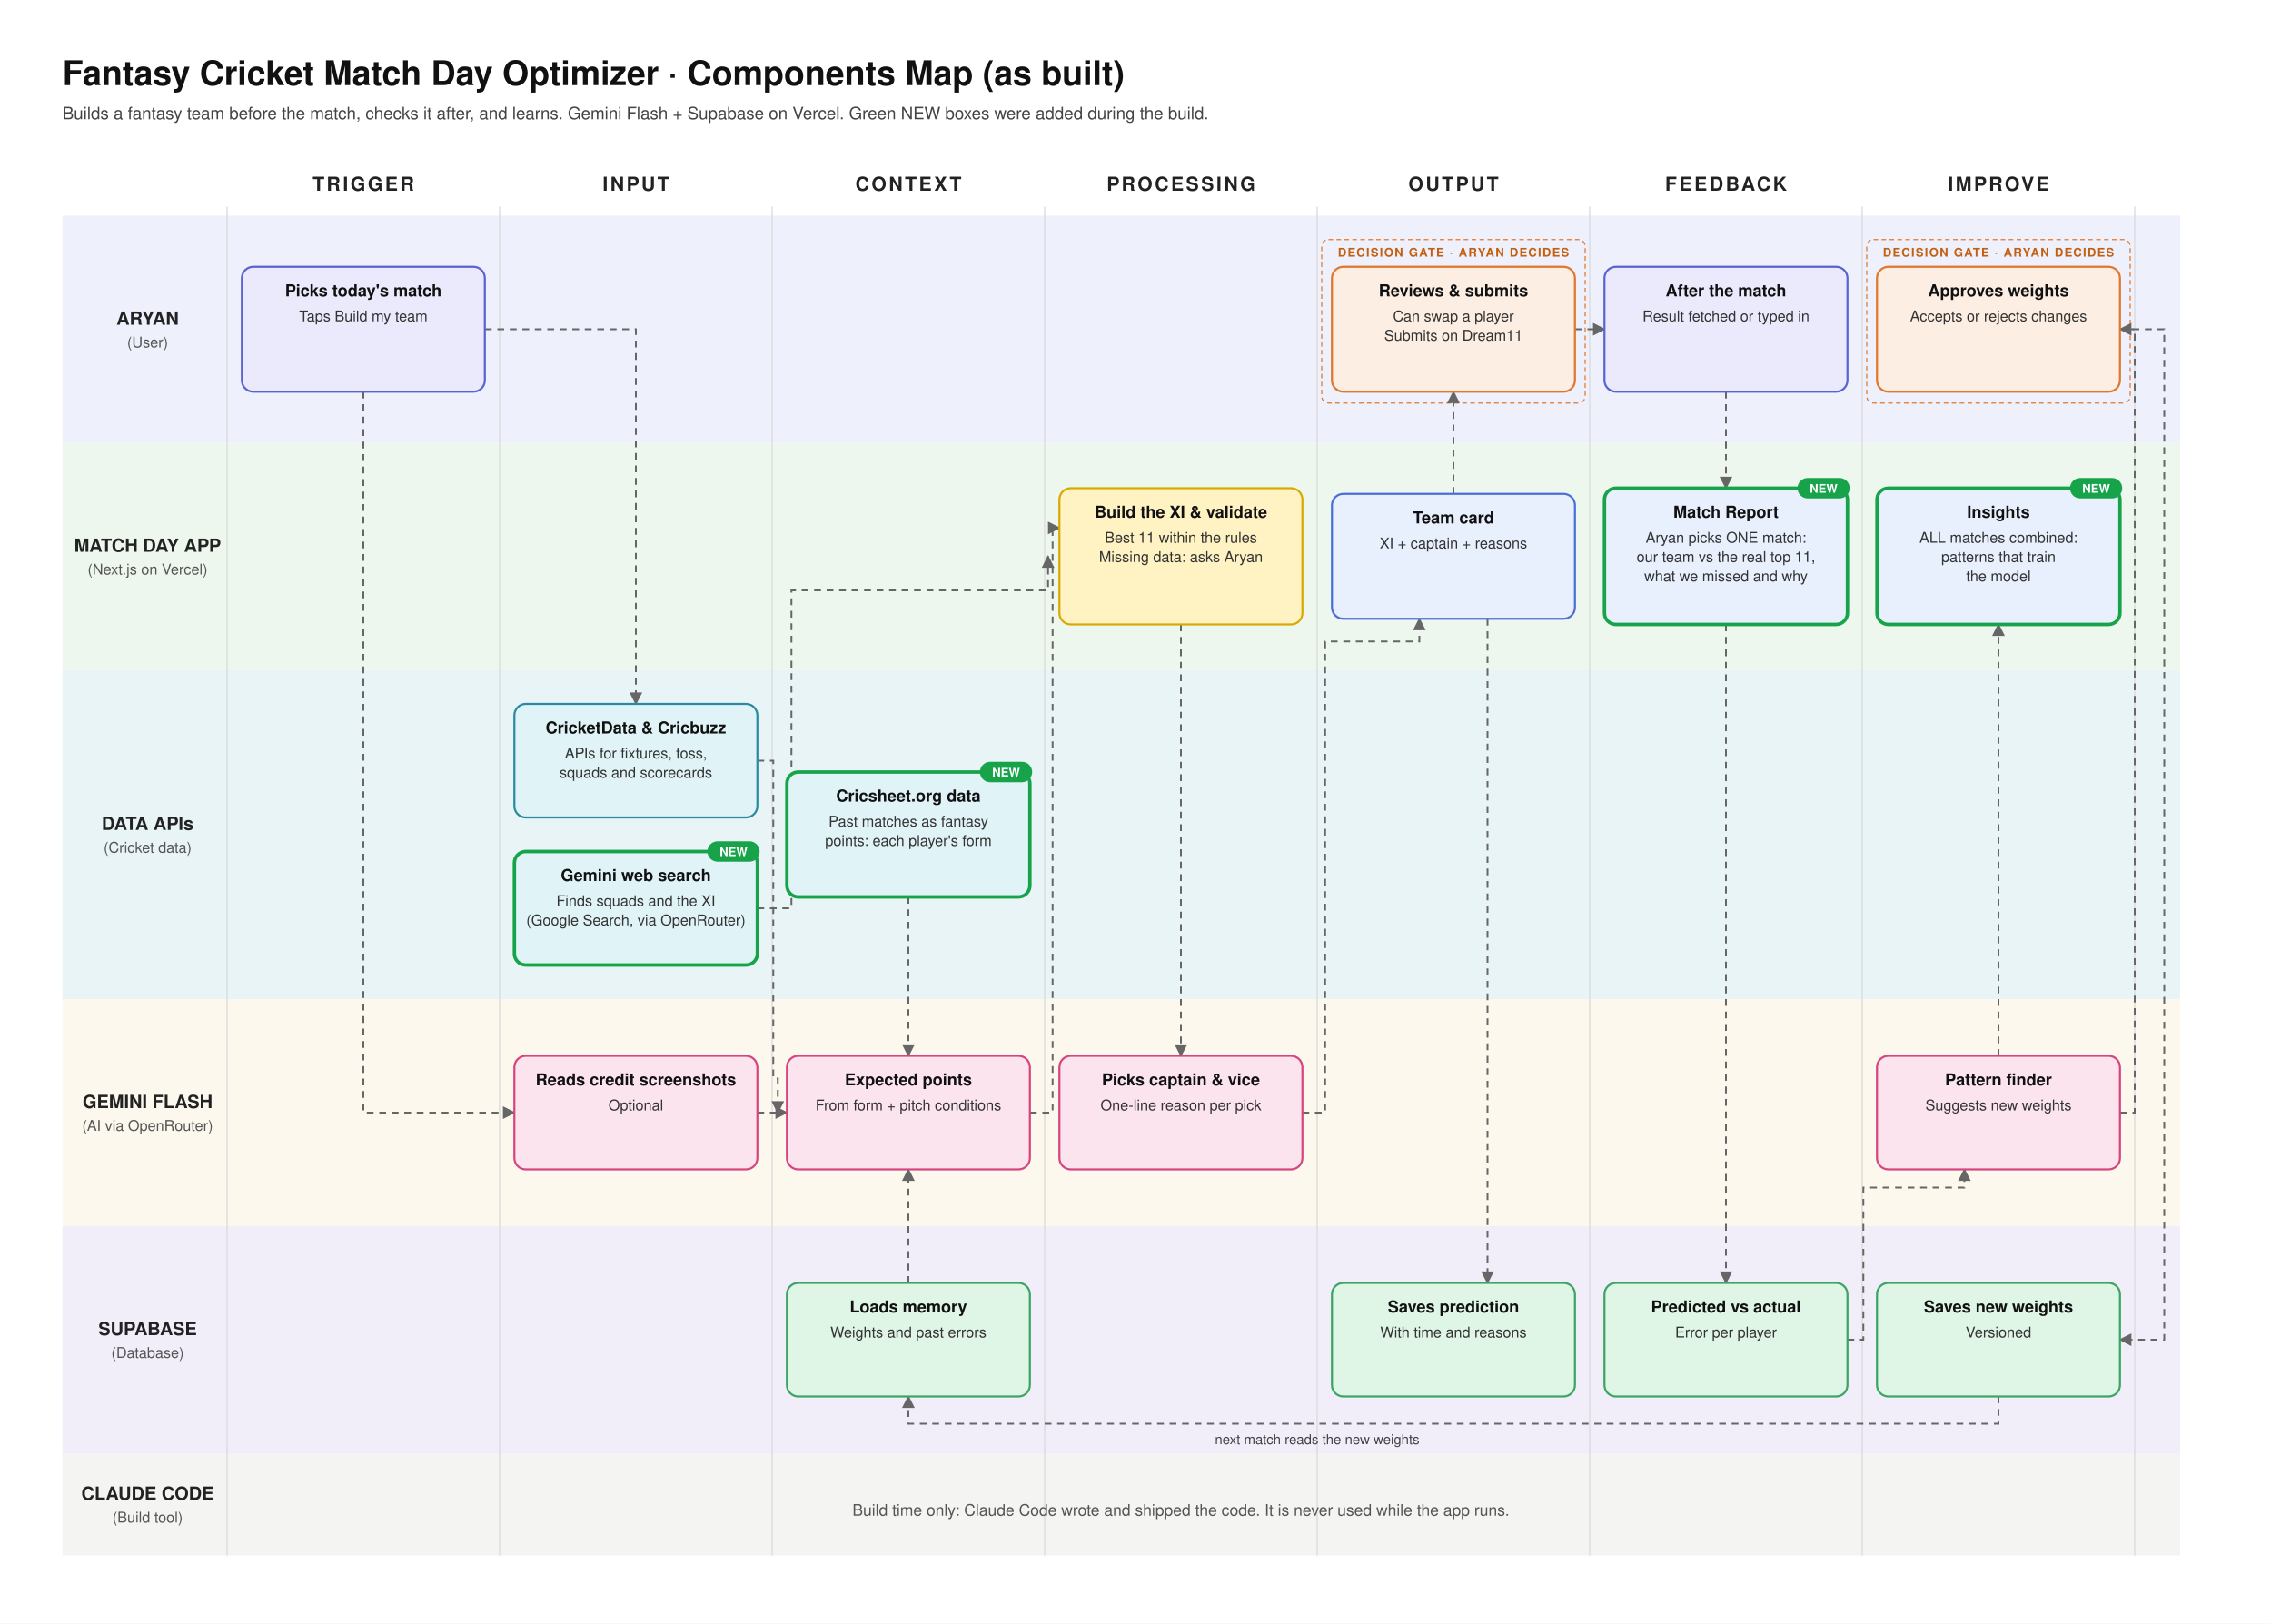
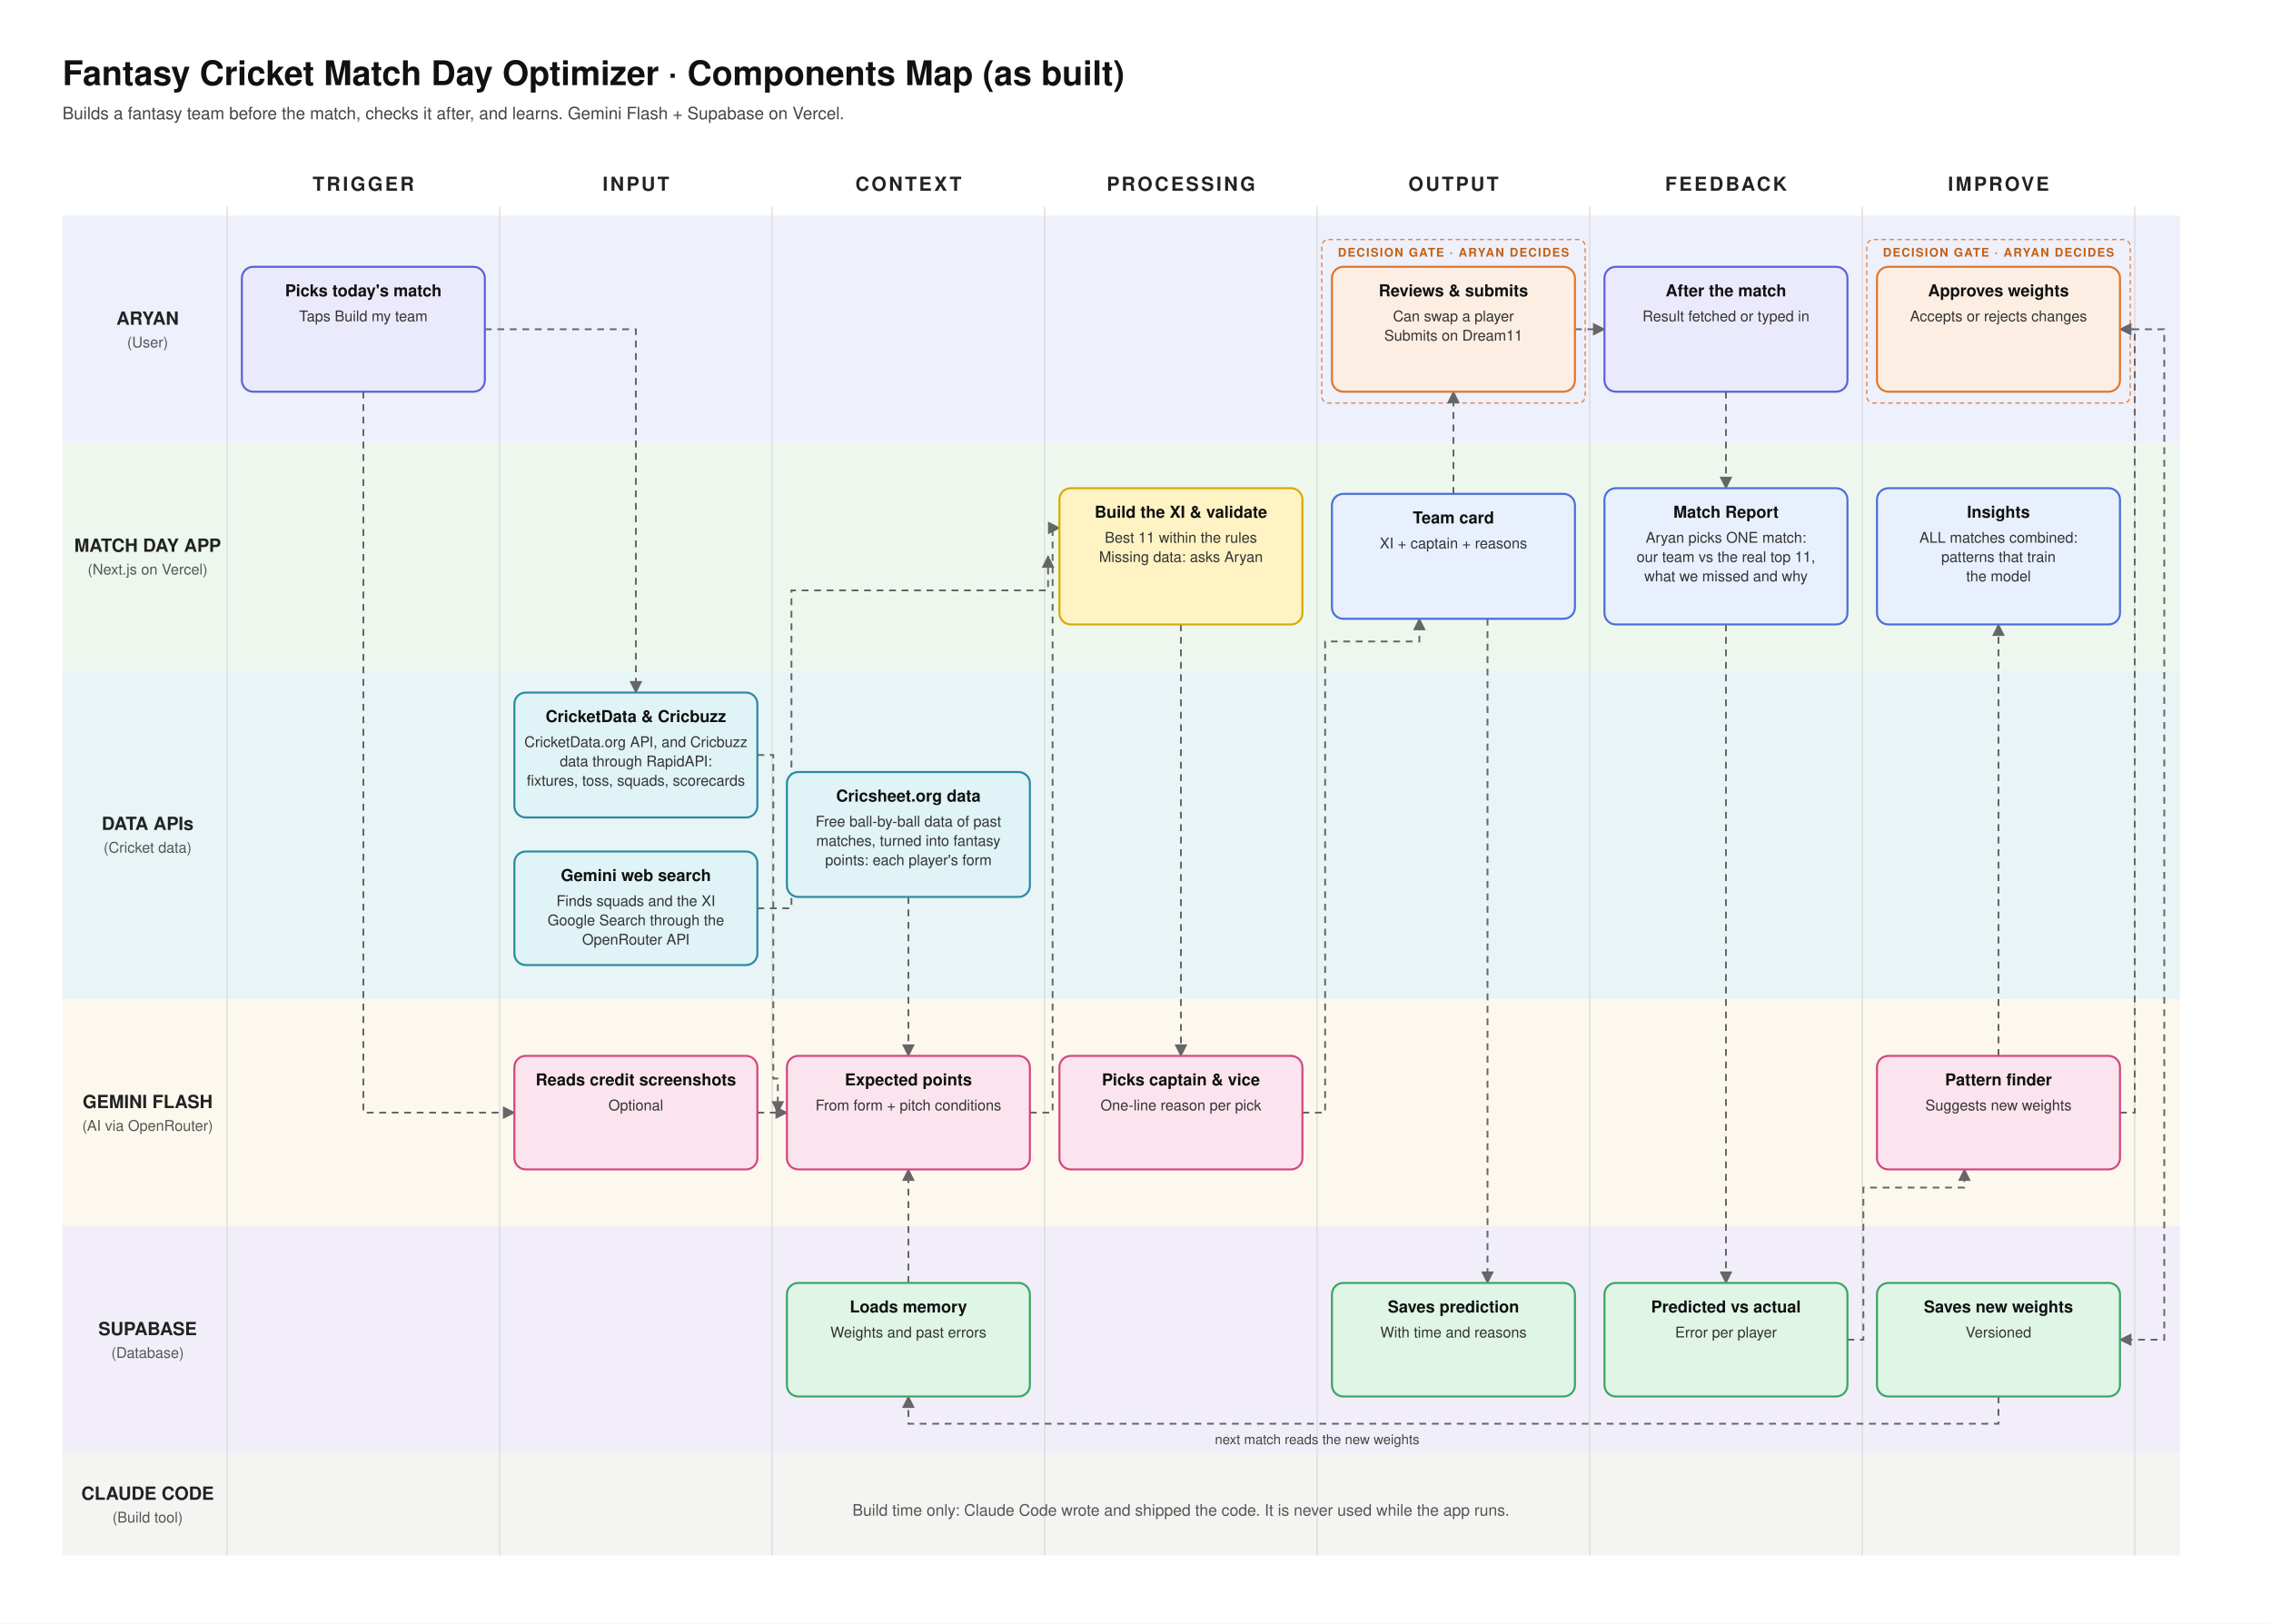
<svg xmlns="http://www.w3.org/2000/svg" viewBox="0 0 2000 1430" width="2000" height="1430" font-family="Helvetica, Arial, sans-serif">
  <defs>
    <marker id="ar" viewBox="0 0 10 10" refX="9" refY="5" markerWidth="7" markerHeight="7" orient="auto-start-reverse">
      <path d="M0 0L10 5L0 10z" fill="#666" />
    </marker>
  </defs>
  <rect width="2000" height="1430" fill="#fff" />
  <text x="55" y="75" font-size="30" font-weight="800" fill="#111">Fantasy Cricket Match Day Optimizer · Components Map (as built)</text>
-   <text x="55" y="105" font-size="15" fill="#444">Builds a fantasy team before the match, checks it after, and learns. Gemini Flash + Supabase on Vercel. Green NEW boxes were added during the build.</text>
+   <text x="55" y="105" font-size="15" fill="#444">Builds a fantasy team before the match, checks it after, and learns. Gemini Flash + Supabase on Vercel.</text>
  <text x="320.0" y="168" text-anchor="middle" font-size="17" font-weight="800" letter-spacing="2" fill="#222">TRIGGER</text>
  <text x="560.0" y="168" text-anchor="middle" font-size="17" font-weight="800" letter-spacing="2" fill="#222">INPUT</text>
  <text x="800.0" y="168" text-anchor="middle" font-size="17" font-weight="800" letter-spacing="2" fill="#222">CONTEXT</text>
  <text x="1040.0" y="168" text-anchor="middle" font-size="17" font-weight="800" letter-spacing="2" fill="#222">PROCESSING</text>
  <text x="1280.0" y="168" text-anchor="middle" font-size="17" font-weight="800" letter-spacing="2" fill="#222">OUTPUT</text>
  <text x="1520.0" y="168" text-anchor="middle" font-size="17" font-weight="800" letter-spacing="2" fill="#222">FEEDBACK</text>
  <text x="1760.0" y="168" text-anchor="middle" font-size="17" font-weight="800" letter-spacing="2" fill="#222">IMPROVE</text>
  <rect x="55" y="190" width="1865" height="200" fill="#eef0fb" />
  <text x="130" y="286.0" text-anchor="middle" font-size="16" font-weight="800" fill="#222">ARYAN</text>
  <text x="130" y="306.0" text-anchor="middle" font-size="13" fill="#555">(User)</text>
  <rect x="55" y="390" width="1865" height="200" fill="#eef7ee" />
  <text x="130" y="486.0" text-anchor="middle" font-size="16" font-weight="800" fill="#222">MATCH DAY APP</text>
  <text x="130" y="506.0" text-anchor="middle" font-size="13" fill="#555">(Next.js on Vercel)</text>
  <rect x="55" y="590" width="1865" height="290" fill="#e8f4f6" />
  <text x="130" y="731.0" text-anchor="middle" font-size="16" font-weight="800" fill="#222">DATA APIs</text>
  <text x="130" y="751.0" text-anchor="middle" font-size="13" fill="#555">(Cricket data)</text>
  <rect x="55" y="880" width="1865" height="200" fill="#fcf8ee" />
  <text x="130" y="976.0" text-anchor="middle" font-size="16" font-weight="800" fill="#222">GEMINI FLASH</text>
  <text x="130" y="996.0" text-anchor="middle" font-size="13" fill="#555">(AI via OpenRouter)</text>
  <rect x="55" y="1080" width="1865" height="200" fill="#f1eefa" />
  <text x="130" y="1176.0" text-anchor="middle" font-size="16" font-weight="800" fill="#222">SUPABASE</text>
  <text x="130" y="1196.0" text-anchor="middle" font-size="13" fill="#555">(Database)</text>
  <rect x="55" y="1280" width="1865" height="90" fill="#f4f4f2" />
  <text x="130" y="1321.0" text-anchor="middle" font-size="16" font-weight="800" fill="#222">CLAUDE CODE</text>
  <text x="130" y="1341.0" text-anchor="middle" font-size="13" fill="#555">(Build tool)</text>
  <line x1="200" y1="182" x2="200" y2="1370" stroke="#d9d9d9" />
  <line x1="440" y1="182" x2="440" y2="1370" stroke="#d9d9d9" />
  <line x1="680" y1="182" x2="680" y2="1370" stroke="#d9d9d9" />
  <line x1="920" y1="182" x2="920" y2="1370" stroke="#d9d9d9" />
  <line x1="1160" y1="182" x2="1160" y2="1370" stroke="#d9d9d9" />
  <line x1="1400" y1="182" x2="1400" y2="1370" stroke="#d9d9d9" />
  <line x1="1640" y1="182" x2="1640" y2="1370" stroke="#d9d9d9" />
  <line x1="1880" y1="182" x2="1880" y2="1370" stroke="#d9d9d9" />
  <rect x="1164.0" y="211.0" width="232" height="144" rx="6" fill="none" stroke="#e0772c" stroke-dasharray="4 3" />
  <text x="1280.0" y="226.0" text-anchor="middle" font-size="10.5" font-weight="800" letter-spacing="1" fill="#c55f10">DECISION GATE · ARYAN DECIDES</text>
  <rect x="1644.0" y="211.0" width="232" height="144" rx="6" fill="none" stroke="#e0772c" stroke-dasharray="4 3" />
  <text x="1760.0" y="226.0" text-anchor="middle" font-size="10.5" font-weight="800" letter-spacing="1" fill="#c55f10">DECISION GATE · ARYAN DECIDES</text>
-   <path d="M427 290 L560 290 L560 620" fill="none" stroke="#666" stroke-width="1.6" stroke-dasharray="6 5" marker-end="url(#ar)" />
+   <path d="M427 290 L560 290 L560 610" fill="none" stroke="#666" stroke-width="1.6" stroke-dasharray="6 5" marker-end="url(#ar)" />
  <path d="M320 345 L320 980 L453 980" fill="none" stroke="#666" stroke-width="1.6" stroke-dasharray="6 5" marker-end="url(#ar)" />
-   <path d="M667 670 L681 670 L681 950 L685 950 L685 980" fill="none" stroke="#666" stroke-width="1.6" stroke-dasharray="6 5" marker-end="url(#ar)" />
+   <path d="M667 665 L681 665 L681 950 L685 950 L685 980" fill="none" stroke="#666" stroke-width="1.6" stroke-dasharray="6 5" marker-end="url(#ar)" />
  <path d="M667 800 L697 800 L697 520 L923 520 L923 490" fill="none" stroke="#666" stroke-width="1.6" stroke-dasharray="6 5" marker-end="url(#ar)" />
  <path d="M800 790 L800 930" fill="none" stroke="#666" stroke-width="1.6" stroke-dasharray="6 5" marker-end="url(#ar)" />
  <path d="M667 980 L693 980" fill="none" stroke="#666" stroke-width="1.6" stroke-dasharray="6 5" marker-end="url(#ar)" />
  <path d="M800 1130 L800 1030 L800 1030" fill="none" stroke="#666" stroke-width="1.6" stroke-dasharray="6 5" marker-end="url(#ar)" />
  <path d="M907 980 L927 980 L927 465 L933 465" fill="none" stroke="#666" stroke-width="1.6" stroke-dasharray="6 5" marker-end="url(#ar)" />
  <path d="M1040 550 L1040 930" fill="none" stroke="#666" stroke-width="1.6" stroke-dasharray="6 5" marker-end="url(#ar)" />
  <path d="M1147 980 L1167 980 L1167 565 L1250 565 L1250 545" fill="none" stroke="#666" stroke-width="1.6" stroke-dasharray="6 5" marker-end="url(#ar)" />
  <path d="M1280 435 L1280 345" fill="none" stroke="#666" stroke-width="1.6" stroke-dasharray="6 5" marker-end="url(#ar)" />
  <path d="M1387 290 L1413 290" fill="none" stroke="#666" stroke-width="1.6" stroke-dasharray="6 5" marker-end="url(#ar)" />
  <path d="M1310 545 L1310 1130" fill="none" stroke="#666" stroke-width="1.6" stroke-dasharray="6 5" marker-end="url(#ar)" />
  <path d="M1520 345 L1520 430" fill="none" stroke="#666" stroke-width="1.6" stroke-dasharray="6 5" marker-end="url(#ar)" />
  <path d="M1520 550 L1520 1130" fill="none" stroke="#666" stroke-width="1.6" stroke-dasharray="6 5" marker-end="url(#ar)" />
  <path d="M1627 1180 L1641 1180 L1641 1046 L1730 1046 L1730 1030" fill="none" stroke="#666" stroke-width="1.6" stroke-dasharray="6 5" marker-end="url(#ar)" />
  <path d="M1760 930 L1760 550" fill="none" stroke="#666" stroke-width="1.6" stroke-dasharray="6 5" marker-end="url(#ar)" />
  <path d="M1867 980 L1880 980 L1880 290 L1867 290" fill="none" stroke="#666" stroke-width="1.6" stroke-dasharray="6 5" marker-end="url(#ar)" />
  <path d="M1867 290 L1906 290 L1906 1180 L1867 1180" fill="none" stroke="#666" stroke-width="1.6" stroke-dasharray="6 5" marker-end="url(#ar)" />
  <path d="M1760 1230 L1760 1254 L800 1254 L800 1230" fill="none" stroke="#666" stroke-width="1.6" stroke-dasharray="6 5" marker-end="url(#ar)" />
  <rect x="213.0" y="235.0" width="214" height="110" rx="10" fill="#eaeafc" stroke="#5b63d3" stroke-width="1.8" />
  <text x="320.0" y="261.0" text-anchor="middle" font-size="14.5" font-weight="800" fill="#111">Picks today's match</text>
  <text x="320.0" y="283.0" text-anchor="middle" font-size="13" fill="#333">Taps Build my team</text>
  <rect x="1173.0" y="235.0" width="214" height="110" rx="10" fill="#fdeee3" stroke="#e0772c" stroke-width="1.8" />
  <text x="1280.0" y="261.0" text-anchor="middle" font-size="14.5" font-weight="800" fill="#111">Reviews &amp; submits</text>
  <text x="1280.0" y="283.0" text-anchor="middle" font-size="13" fill="#333">Can swap a player</text>
  <text x="1280.0" y="300.0" text-anchor="middle" font-size="13" fill="#333">Submits on Dream11</text>
  <rect x="1413.0" y="235.0" width="214" height="110" rx="10" fill="#eaeafc" stroke="#5b63d3" stroke-width="1.8" />
  <text x="1520.0" y="261.0" text-anchor="middle" font-size="14.5" font-weight="800" fill="#111">After the match</text>
  <text x="1520.0" y="283.0" text-anchor="middle" font-size="13" fill="#333">Result fetched or typed in</text>
  <rect x="1653.0" y="235.0" width="214" height="110" rx="10" fill="#fdeee3" stroke="#e0772c" stroke-width="1.8" />
  <text x="1760.0" y="261.0" text-anchor="middle" font-size="14.5" font-weight="800" fill="#111">Approves weights</text>
  <text x="1760.0" y="283.0" text-anchor="middle" font-size="13" fill="#333">Accepts or rejects changes</text>
  <rect x="933.0" y="430.0" width="214" height="120" rx="10" fill="#fff3c4" stroke="#d8a900" stroke-width="1.8" />
  <text x="1040.0" y="456.0" text-anchor="middle" font-size="14.5" font-weight="800" fill="#111">Build the XI &amp; validate</text>
  <text x="1040.0" y="478.0" text-anchor="middle" font-size="13" fill="#333">Best 11 within the rules</text>
  <text x="1040.0" y="495.0" text-anchor="middle" font-size="13" fill="#333">Missing data: asks Aryan</text>
  <rect x="1173.0" y="435.0" width="214" height="110" rx="10" fill="#e8f0fe" stroke="#4a6fd8" stroke-width="1.8" />
  <text x="1280.0" y="461.0" text-anchor="middle" font-size="14.5" font-weight="800" fill="#111">Team card</text>
  <text x="1280.0" y="483.0" text-anchor="middle" font-size="13" fill="#333">XI + captain + reasons</text>
-   <rect x="1413.0" y="430.0" width="214" height="120" rx="10" fill="#e8f0fe" stroke="#16a34a" stroke-width="3" />
+   <rect x="1413.0" y="430.0" width="214" height="120" rx="10" fill="#e8f0fe" stroke="#4a6fd8" stroke-width="1.8" />
  <text x="1520.0" y="456.0" text-anchor="middle" font-size="14.5" font-weight="800" fill="#111">Match Report</text>
  <text x="1520.0" y="478.0" text-anchor="middle" font-size="13" fill="#333">Aryan picks ONE match:</text>
  <text x="1520.0" y="495.0" text-anchor="middle" font-size="13" fill="#333">our team vs the real top 11,</text>
  <text x="1520.0" y="512.0" text-anchor="middle" font-size="13" fill="#333">what we missed and why</text>
-   <rect x="1583.0" y="421.0" width="46" height="18" rx="9" fill="#16a34a" />
-   <text x="1606.0" y="434.0" text-anchor="middle" font-size="10.5" font-weight="800" fill="#fff">NEW</text>
-   <rect x="1653.0" y="430.0" width="214" height="120" rx="10" fill="#e8f0fe" stroke="#16a34a" stroke-width="3" />
+   <rect x="1653.0" y="430.0" width="214" height="120" rx="10" fill="#e8f0fe" stroke="#4a6fd8" stroke-width="1.8" />
  <text x="1760.0" y="456.0" text-anchor="middle" font-size="14.5" font-weight="800" fill="#111">Insights</text>
  <text x="1760.0" y="478.0" text-anchor="middle" font-size="13" fill="#333">ALL matches combined:</text>
  <text x="1760.0" y="495.0" text-anchor="middle" font-size="13" fill="#333">patterns that train</text>
  <text x="1760.0" y="512.0" text-anchor="middle" font-size="13" fill="#333">the model</text>
-   <rect x="1823.0" y="421.0" width="46" height="18" rx="9" fill="#16a34a" />
-   <text x="1846.0" y="434.0" text-anchor="middle" font-size="10.5" font-weight="800" fill="#fff">NEW</text>
-   <rect x="453.0" y="620" width="214" height="100" rx="10" fill="#e0f3f6" stroke="#2a8aa0" stroke-width="1.8" />
-   <text x="560.0" y="646" text-anchor="middle" font-size="14.5" font-weight="800" fill="#111">CricketData &amp; Cricbuzz</text>
-   <text x="560.0" y="668" text-anchor="middle" font-size="13" fill="#333">APIs for fixtures, toss,</text>
-   <text x="560.0" y="685" text-anchor="middle" font-size="13" fill="#333">squads and scorecards</text>
-   <rect x="453.0" y="750" width="214" height="100" rx="10" fill="#e0f3f6" stroke="#16a34a" stroke-width="3" />
+   <rect x="453.0" y="610" width="214" height="110" rx="10" fill="#e0f3f6" stroke="#2a8aa0" stroke-width="1.8" />
+   <text x="560.0" y="636" text-anchor="middle" font-size="14.5" font-weight="800" fill="#111">CricketData &amp; Cricbuzz</text>
+   <text x="560.0" y="658" text-anchor="middle" font-size="13" fill="#333">CricketData.org API, and Cricbuzz</text>
+   <text x="560.0" y="675" text-anchor="middle" font-size="13" fill="#333">data through RapidAPI:</text>
+   <text x="560.0" y="692" text-anchor="middle" font-size="13" fill="#333">fixtures, toss, squads, scorecards</text>
+   <rect x="453.0" y="750" width="214" height="100" rx="10" fill="#e0f3f6" stroke="#2a8aa0" stroke-width="1.8" />
  <text x="560.0" y="776" text-anchor="middle" font-size="14.5" font-weight="800" fill="#111">Gemini web search</text>
  <text x="560.0" y="798" text-anchor="middle" font-size="13" fill="#333">Finds squads and the XI</text>
-   <text x="560.0" y="815" text-anchor="middle" font-size="13" fill="#333">(Google Search, via OpenRouter)</text>
-   <rect x="623.0" y="741" width="46" height="18" rx="9" fill="#16a34a" />
-   <text x="646.0" y="754" text-anchor="middle" font-size="10.5" font-weight="800" fill="#fff">NEW</text>
-   <rect x="693.0" y="680.0" width="214" height="110" rx="10" fill="#e0f3f6" stroke="#16a34a" stroke-width="3" />
+   <text x="560.0" y="815" text-anchor="middle" font-size="13" fill="#333">Google Search through the</text>
+   <text x="560.0" y="832" text-anchor="middle" font-size="13" fill="#333">OpenRouter API</text>
+   <rect x="693.0" y="680.0" width="214" height="110" rx="10" fill="#e0f3f6" stroke="#2a8aa0" stroke-width="1.8" />
  <text x="800.0" y="706.0" text-anchor="middle" font-size="14.5" font-weight="800" fill="#111">Cricsheet.org data</text>
-   <text x="800.0" y="728.0" text-anchor="middle" font-size="13" fill="#333">Past matches as fantasy</text>
-   <text x="800.0" y="745.0" text-anchor="middle" font-size="13" fill="#333">points: each player's form</text>
-   <rect x="863.0" y="671.0" width="46" height="18" rx="9" fill="#16a34a" />
-   <text x="886.0" y="684.0" text-anchor="middle" font-size="10.5" font-weight="800" fill="#fff">NEW</text>
+   <text x="800.0" y="728.0" text-anchor="middle" font-size="13" fill="#333">Free ball-by-ball data of past</text>
+   <text x="800.0" y="745.0" text-anchor="middle" font-size="13" fill="#333">matches, turned into fantasy</text>
+   <text x="800.0" y="762.0" text-anchor="middle" font-size="13" fill="#333">points: each player's form</text>
  <rect x="453.0" y="930.0" width="214" height="100" rx="10" fill="#fbe4ee" stroke="#d6457f" stroke-width="1.8" />
  <text x="560.0" y="956.0" text-anchor="middle" font-size="14.5" font-weight="800" fill="#111">Reads credit screenshots</text>
  <text x="560.0" y="978.0" text-anchor="middle" font-size="13" fill="#333">Optional</text>
  <rect x="693.0" y="930.0" width="214" height="100" rx="10" fill="#fbe4ee" stroke="#d6457f" stroke-width="1.8" />
  <text x="800.0" y="956.0" text-anchor="middle" font-size="14.5" font-weight="800" fill="#111">Expected points</text>
  <text x="800.0" y="978.0" text-anchor="middle" font-size="13" fill="#333">From form + pitch conditions</text>
  <rect x="933.0" y="930.0" width="214" height="100" rx="10" fill="#fbe4ee" stroke="#d6457f" stroke-width="1.8" />
  <text x="1040.0" y="956.0" text-anchor="middle" font-size="14.5" font-weight="800" fill="#111">Picks captain &amp; vice</text>
  <text x="1040.0" y="978.0" text-anchor="middle" font-size="13" fill="#333">One-line reason per pick</text>
  <rect x="1653.0" y="930.0" width="214" height="100" rx="10" fill="#fbe4ee" stroke="#d6457f" stroke-width="1.8" />
  <text x="1760.0" y="956.0" text-anchor="middle" font-size="14.5" font-weight="800" fill="#111">Pattern finder</text>
  <text x="1760.0" y="978.0" text-anchor="middle" font-size="13" fill="#333">Suggests new weights</text>
  <rect x="693.0" y="1130.0" width="214" height="100" rx="10" fill="#dff5e6" stroke="#3aa564" stroke-width="1.8" />
  <text x="800.0" y="1156.0" text-anchor="middle" font-size="14.5" font-weight="800" fill="#111">Loads memory</text>
  <text x="800.0" y="1178.0" text-anchor="middle" font-size="13" fill="#333">Weights and past errors</text>
  <rect x="1173.0" y="1130.0" width="214" height="100" rx="10" fill="#dff5e6" stroke="#3aa564" stroke-width="1.8" />
  <text x="1280.0" y="1156.0" text-anchor="middle" font-size="14.5" font-weight="800" fill="#111">Saves prediction</text>
  <text x="1280.0" y="1178.0" text-anchor="middle" font-size="13" fill="#333">With time and reasons</text>
  <rect x="1413.0" y="1130.0" width="214" height="100" rx="10" fill="#dff5e6" stroke="#3aa564" stroke-width="1.8" />
  <text x="1520.0" y="1156.0" text-anchor="middle" font-size="14.5" font-weight="800" fill="#111">Predicted vs actual</text>
  <text x="1520.0" y="1178.0" text-anchor="middle" font-size="13" fill="#333">Error per player</text>
  <rect x="1653.0" y="1130.0" width="214" height="100" rx="10" fill="#dff5e6" stroke="#3aa564" stroke-width="1.8" />
  <text x="1760.0" y="1156.0" text-anchor="middle" font-size="14.5" font-weight="800" fill="#111">Saves new weights</text>
  <text x="1760.0" y="1178.0" text-anchor="middle" font-size="13" fill="#333">Versioned</text>
  <text x="1160" y="1272" text-anchor="middle" font-size="12" fill="#444">next match reads the new weights</text>
  <text x="1040.0" y="1335" text-anchor="middle" font-size="14" fill="#555">Build time only: Claude Code wrote and shipped the code. It is never used while the app runs.</text>
</svg>
